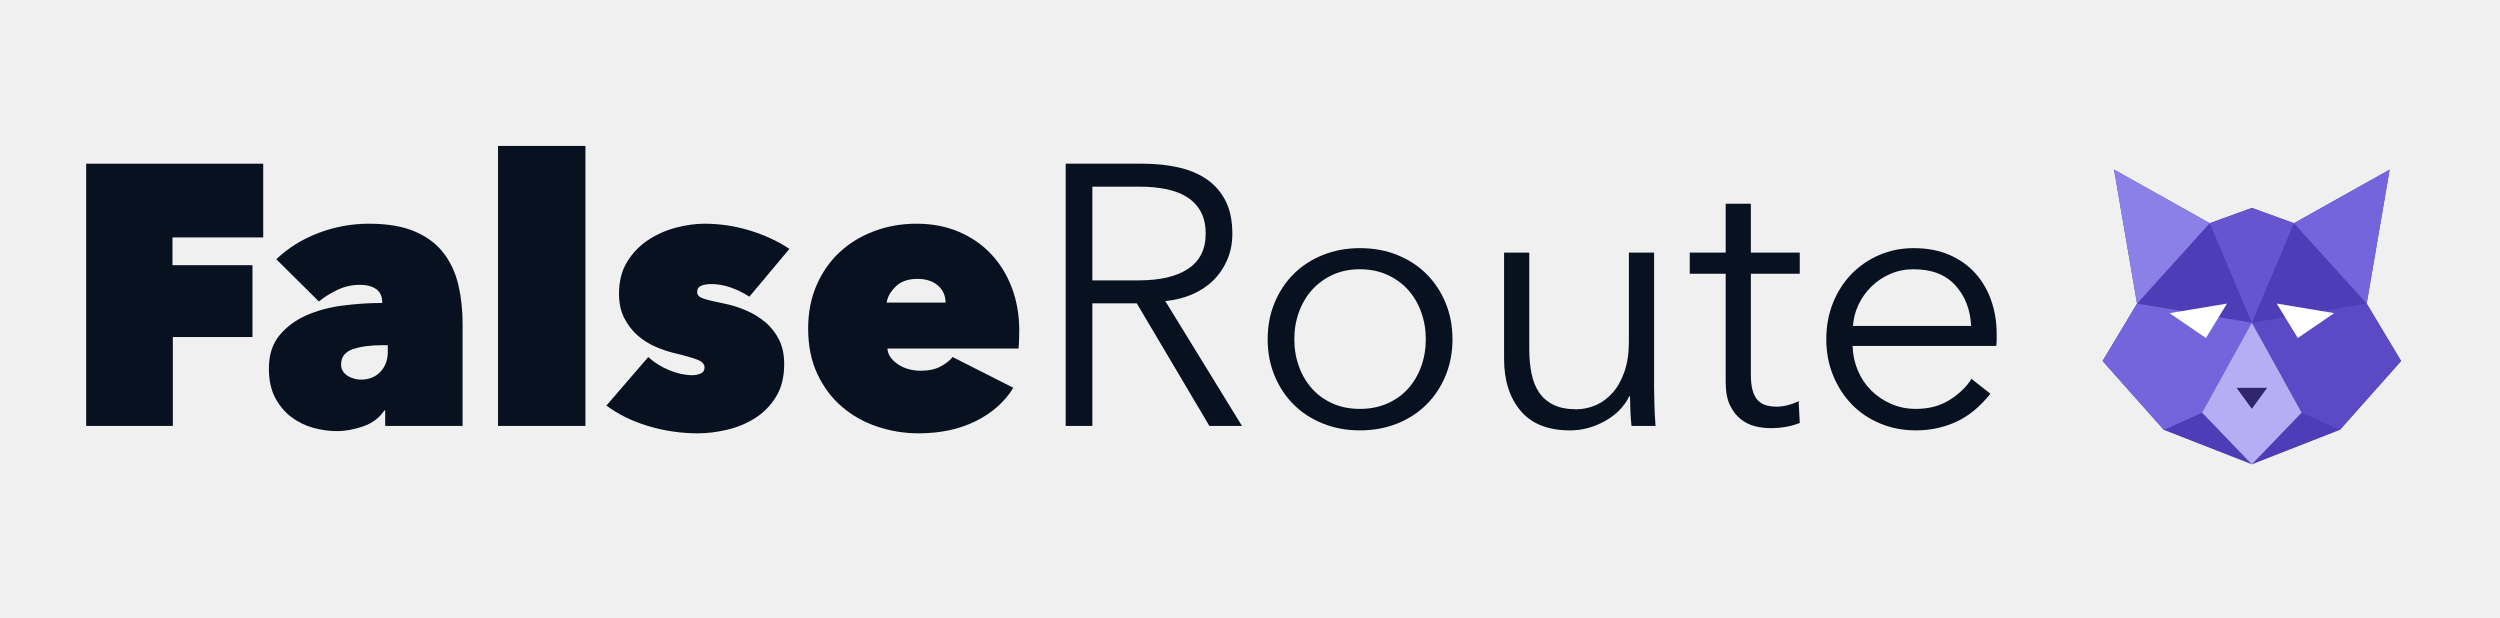
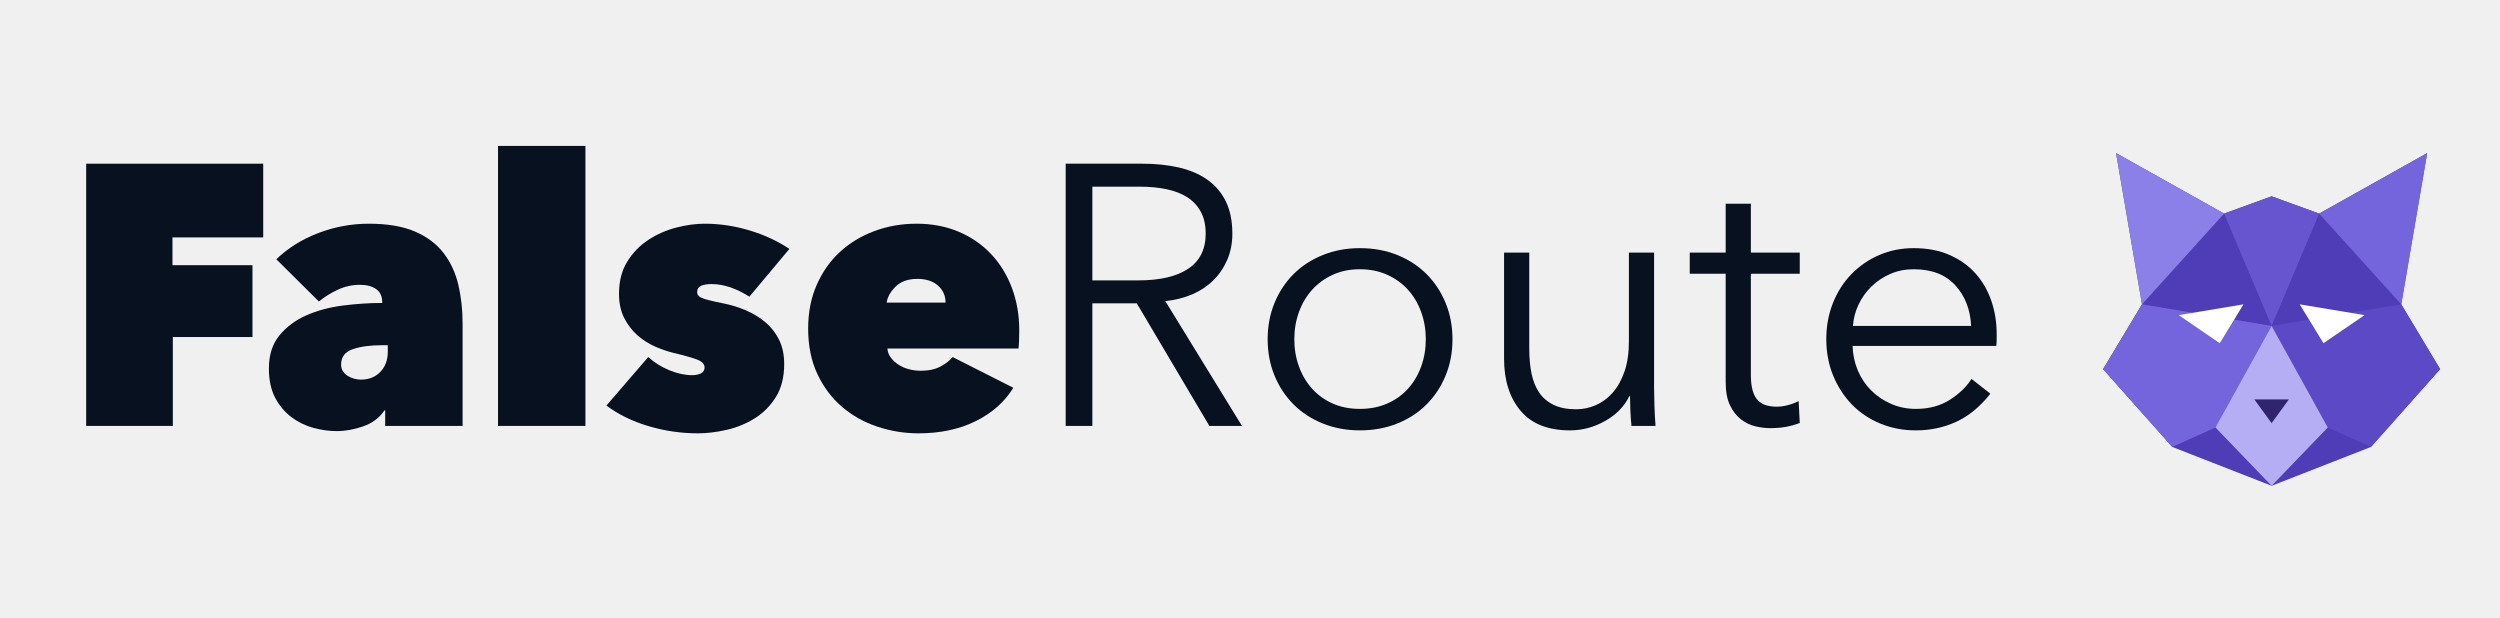
<svg xmlns="http://www.w3.org/2000/svg" xmlns:xlink="http://www.w3.org/1999/xlink" width="810" height="200" viewBox="0 0 810 200" role="img" aria-labelledby="title desc">
  <defs>
    <g>
      <g id="glyph-0-0">
        <path d="M 35.879 -52.078 L 61.801 -52.078 L 61.801 -28.801 L 36 -28.801 L 36 0 L 7.922 0 L 7.922 -84.961 L 65.281 -84.961 L 65.281 -61.078 L 35.879 -61.078 Z M 35.879 -52.078 " />
      </g>
      <g id="glyph-0-1">
        <path d="M 40.078 -26.16 C 36 -26.16 32.719 -25.719 30.238 -24.84 C 27.758 -23.961 26.52 -22.32 26.52 -19.922 C 26.52 -19.039 26.719 -18.301 27.121 -17.699 C 27.52 -17.102 28.039 -16.602 28.68 -16.199 C 29.32 -15.801 30.02 -15.5 30.781 -15.301 C 31.539 -15.102 32.238 -15 32.879 -15 C 35.52 -15 37.641 -15.84 39.238 -17.52 C 40.84 -19.199 41.641 -21.359 41.641 -24 L 41.641 -26.16 Z M 39.84 -40.078 C 39.84 -42 39.18 -43.422 37.859 -44.34 C 36.539 -45.262 34.801 -45.719 32.641 -45.719 C 30.082 -45.719 27.66 -45.18 25.379 -44.102 C 23.102 -43.02 21.078 -41.762 19.32 -40.32 L 5.52 -54 C 9.359 -57.68 13.922 -60.52 19.199 -62.52 C 24.48 -64.52 29.922 -65.52 35.52 -65.52 C 41.52 -65.52 46.48 -64.68 50.398 -63 C 54.32 -61.32 57.422 -59 59.699 -56.039 C 61.98 -53.078 63.578 -49.641 64.5 -45.719 C 65.422 -41.801 65.879 -37.641 65.879 -33.238 L 65.879 0 L 40.801 0 L 40.801 -5.039 L 40.559 -5.039 C 38.961 -2.641 36.68 -0.922 33.719 0.121 C 30.758 1.16 27.879 1.68 25.078 1.68 C 22.598 1.68 20.059 1.32 17.461 0.602 C 14.859 -0.121 12.5 -1.281 10.379 -2.879 C 8.258 -4.48 6.52 -6.559 5.16 -9.121 C 3.801 -11.68 3.121 -14.84 3.121 -18.602 C 3.121 -23 4.262 -26.578 6.539 -29.34 C 8.82 -32.102 11.719 -34.262 15.238 -35.82 C 18.758 -37.379 22.699 -38.441 27.059 -39 C 31.418 -39.559 35.68 -39.84 39.84 -39.84 Z M 39.84 -40.078 " />
      </g>
      <g id="glyph-0-2">
        <path d="M 6.359 -90.719 L 34.68 -90.719 L 34.68 0 L 6.359 0 Z M 6.359 -90.719 " />
      </g>
      <g id="glyph-0-3">
        <path d="M 58.078 -20.039 C 58.078 -15.801 57.18 -12.238 55.379 -9.359 C 53.578 -6.48 51.301 -4.18 48.539 -2.461 C 45.781 -0.742 42.762 0.5 39.48 1.262 C 36.199 2.02 33.078 2.398 30.121 2.398 C 24.68 2.398 19.34 1.621 14.102 0.059 C 8.859 -1.5 4.32 -3.719 0.48 -6.602 L 14.039 -22.32 C 15.961 -20.559 18.219 -19.141 20.82 -18.059 C 23.422 -16.98 25.922 -16.441 28.32 -16.441 C 29.281 -16.441 30.18 -16.621 31.02 -16.98 C 31.859 -17.34 32.281 -18 32.281 -18.961 C 32.281 -20 31.539 -20.82 30.059 -21.422 C 28.578 -22.02 26 -22.762 22.32 -23.641 C 20.32 -24.121 18.281 -24.82 16.199 -25.738 C 14.121 -26.66 12.219 -27.879 10.5 -29.398 C 8.781 -30.918 7.359 -32.781 6.238 -34.98 C 5.121 -37.18 4.559 -39.801 4.559 -42.84 C 4.559 -46.922 5.461 -50.398 7.262 -53.281 C 9.062 -56.16 11.34 -58.5 14.102 -60.301 C 16.859 -62.102 19.859 -63.422 23.102 -64.262 C 26.34 -65.102 29.398 -65.52 32.281 -65.52 C 37.16 -65.52 42 -64.801 46.801 -63.359 C 51.602 -61.918 55.922 -59.922 59.762 -57.359 L 46.801 -41.879 C 44.801 -43.16 42.762 -44.16 40.68 -44.879 C 38.602 -45.602 36.559 -45.961 34.559 -45.961 C 33.199 -45.961 32.078 -45.781 31.199 -45.422 C 30.32 -45.062 29.879 -44.359 29.879 -43.32 C 29.879 -42.52 30.379 -41.898 31.379 -41.461 C 32.379 -41.02 34.68 -40.441 38.281 -39.719 C 40.762 -39.238 43.18 -38.5 45.539 -37.5 C 47.898 -36.5 50.02 -35.219 51.898 -33.66 C 53.781 -32.102 55.281 -30.199 56.398 -27.961 C 57.52 -25.719 58.078 -23.078 58.078 -20.039 Z M 58.078 -20.039 " />
      </g>
      <g id="glyph-0-4">
        <path d="M 48.359 -39.961 C 48.359 -42.199 47.539 -44.039 45.898 -45.48 C 44.258 -46.922 42.039 -47.641 39.238 -47.641 C 36.199 -47.641 33.84 -46.801 32.16 -45.121 C 30.48 -43.441 29.52 -41.719 29.281 -39.961 Z M 72.238 -30.961 C 72.238 -29.922 72.219 -28.859 72.18 -27.781 C 72.141 -26.699 72.078 -25.801 72 -25.078 L 29.52 -25.078 C 29.602 -23.961 29.98 -22.961 30.66 -22.078 C 31.34 -21.199 32.18 -20.441 33.18 -19.801 C 34.18 -19.16 35.301 -18.68 36.539 -18.359 C 37.781 -18.039 39.039 -17.879 40.32 -17.879 C 42.879 -17.879 45.02 -18.34 46.738 -19.262 C 48.461 -20.18 49.762 -21.199 50.641 -22.32 L 70.32 -12.359 C 67.52 -7.801 63.461 -4.199 58.141 -1.559 C 52.82 1.082 46.641 2.398 39.602 2.398 C 35.039 2.398 30.602 1.68 26.281 0.238 C 21.961 -1.199 18.141 -3.34 14.82 -6.18 C 11.5 -9.02 8.84 -12.559 6.84 -16.801 C 4.84 -21.039 3.84 -25.961 3.84 -31.559 C 3.84 -36.758 4.762 -41.461 6.602 -45.66 C 8.441 -49.859 10.941 -53.422 14.102 -56.34 C 17.262 -59.262 20.98 -61.52 25.262 -63.121 C 29.539 -64.719 34.121 -65.52 39 -65.52 C 43.961 -65.52 48.48 -64.66 52.559 -62.941 C 56.641 -61.219 60.141 -58.82 63.059 -55.738 C 65.98 -52.66 68.238 -49 69.84 -44.762 C 71.441 -40.52 72.238 -35.922 72.238 -30.961 Z M 72.238 -30.961 " />
      </g>
      <g id="glyph-1-0">
        <path d="M 19.922 0 L 11.281 0 L 11.281 -84.961 L 36.238 -84.961 C 40.398 -84.961 44.262 -84.559 47.82 -83.762 C 51.379 -82.961 54.461 -81.66 57.059 -79.859 C 59.66 -78.059 61.68 -75.719 63.121 -72.84 C 64.559 -69.961 65.281 -66.441 65.281 -62.281 C 65.281 -59.16 64.719 -56.32 63.602 -53.762 C 62.48 -51.199 60.961 -48.98 59.039 -47.102 C 57.121 -45.219 54.84 -43.719 52.199 -42.602 C 49.559 -41.48 46.68 -40.762 43.559 -40.441 L 68.398 0 L 57.84 0 L 34.32 -39.719 L 19.922 -39.719 Z M 19.922 -47.16 L 34.922 -47.16 C 41.879 -47.16 47.238 -48.422 51 -50.941 C 54.762 -53.461 56.641 -57.238 56.641 -62.281 C 56.641 -65.082 56.121 -67.441 55.078 -69.359 C 54.039 -71.281 52.602 -72.84 50.762 -74.039 C 48.922 -75.238 46.68 -76.121 44.039 -76.68 C 41.398 -77.238 38.48 -77.52 35.281 -77.52 L 19.922 -77.52 Z M 19.922 -47.16 " />
      </g>
      <g id="glyph-1-1">
        <path d="M 66.602 -28.078 C 66.602 -23.84 65.859 -19.922 64.379 -16.32 C 62.898 -12.719 60.84 -9.602 58.199 -6.961 C 55.559 -4.32 52.398 -2.262 48.719 -0.781 C 45.039 0.699 41 1.441 36.602 1.441 C 32.281 1.441 28.281 0.699 24.602 -0.781 C 20.922 -2.262 17.762 -4.32 15.121 -6.961 C 12.48 -9.602 10.422 -12.719 8.941 -16.32 C 7.461 -19.922 6.719 -23.84 6.719 -28.078 C 6.719 -32.32 7.461 -36.238 8.941 -39.84 C 10.422 -43.441 12.48 -46.559 15.121 -49.199 C 17.762 -51.84 20.922 -53.898 24.602 -55.379 C 28.281 -56.859 32.281 -57.602 36.602 -57.602 C 41 -57.602 45.039 -56.859 48.719 -55.379 C 52.398 -53.898 55.559 -51.84 58.199 -49.199 C 60.84 -46.559 62.898 -43.441 64.379 -39.84 C 65.859 -36.238 66.602 -32.32 66.602 -28.078 Z M 57.961 -28.078 C 57.961 -31.199 57.461 -34.141 56.461 -36.898 C 55.461 -39.66 54.039 -42.059 52.199 -44.102 C 50.359 -46.141 48.121 -47.762 45.48 -48.961 C 42.84 -50.16 39.879 -50.762 36.602 -50.762 C 33.32 -50.762 30.379 -50.16 27.781 -48.961 C 25.18 -47.762 22.961 -46.141 21.121 -44.102 C 19.281 -42.059 17.859 -39.66 16.859 -36.898 C 15.859 -34.141 15.359 -31.199 15.359 -28.078 C 15.359 -24.961 15.859 -22.02 16.859 -19.262 C 17.859 -16.5 19.281 -14.102 21.121 -12.059 C 22.961 -10.02 25.18 -8.422 27.781 -7.262 C 30.379 -6.102 33.32 -5.52 36.602 -5.52 C 39.879 -5.52 42.84 -6.102 45.48 -7.262 C 48.121 -8.422 50.359 -10.02 52.199 -12.059 C 54.039 -14.098 55.461 -16.5 56.461 -19.262 C 57.461 -22.02 57.961 -24.961 57.961 -28.078 Z M 57.961 -28.078 " />
      </g>
      <g id="glyph-1-2">
        <path d="M 51.602 0 C 51.441 -1.52 51.32 -3.199 51.238 -5.039 C 51.16 -6.879 51.121 -8.398 51.121 -9.602 L 50.879 -9.602 C 49.281 -6.32 46.68 -3.66 43.078 -1.621 C 39.48 0.418 35.68 1.441 31.68 1.441 C 24.559 1.441 19.219 -0.68 15.66 -4.922 C 12.102 -9.16 10.32 -14.762 10.32 -21.719 L 10.32 -56.16 L 18.48 -56.16 L 18.48 -25.078 C 18.48 -22.121 18.719 -19.441 19.199 -17.039 C 19.68 -14.641 20.5 -12.578 21.66 -10.859 C 22.82 -9.141 24.379 -7.801 26.34 -6.84 C 28.301 -5.879 30.762 -5.398 33.719 -5.398 C 35.879 -5.398 37.98 -5.84 40.02 -6.719 C 42.059 -7.598 43.879 -8.941 45.48 -10.738 C 47.082 -12.539 48.359 -14.82 49.32 -17.578 C 50.281 -20.34 50.762 -23.602 50.762 -27.359 L 50.762 -56.16 L 58.922 -56.16 L 58.922 -12.359 C 58.922 -10.84 58.961 -8.879 59.039 -6.48 C 59.121 -4.082 59.238 -1.922 59.398 0 Z M 51.602 0 " />
      </g>
      <g id="glyph-1-3">
        <path d="M 36.121 -49.32 L 20.281 -49.32 L 20.281 -16.559 C 20.281 -14.48 20.48 -12.762 20.879 -11.398 C 21.281 -10.039 21.859 -8.98 22.621 -8.219 C 23.379 -7.461 24.281 -6.941 25.32 -6.66 C 26.359 -6.379 27.48 -6.238 28.68 -6.238 C 29.801 -6.238 30.98 -6.398 32.219 -6.719 C 33.461 -7.039 34.641 -7.48 35.762 -8.039 L 36.121 -0.961 C 34.68 -0.398 33.18 0.02 31.621 0.301 C 30.059 0.582 28.359 0.719 26.52 0.719 C 25 0.719 23.398 0.52 21.719 0.121 C 20.039 -0.281 18.48 -1.039 17.039 -2.16 C 15.602 -3.281 14.422 -4.801 13.5 -6.719 C 12.578 -8.641 12.121 -11.16 12.121 -14.281 L 12.121 -49.32 L 0.48 -49.32 L 0.48 -56.16 L 12.121 -56.16 L 12.121 -72 L 20.281 -72 L 20.281 -56.16 L 36.121 -56.16 Z M 36.121 -49.32 " />
      </g>
      <g id="glyph-1-4">
        <path d="M 53.641 -32.398 C 53.398 -37.68 51.699 -42.059 48.539 -45.539 C 45.379 -49.02 40.879 -50.762 35.039 -50.762 C 32.32 -50.762 29.801 -50.262 27.48 -49.262 C 25.16 -48.262 23.121 -46.898 21.359 -45.18 C 19.602 -43.461 18.199 -41.5 17.16 -39.301 C 16.121 -37.102 15.52 -34.801 15.359 -32.398 Z M 61.922 -29.762 C 61.922 -29.199 61.922 -28.602 61.922 -27.961 C 61.922 -27.32 61.879 -26.641 61.801 -25.922 L 15.238 -25.922 C 15.32 -23.121 15.879 -20.48 16.922 -18 C 17.961 -15.52 19.398 -13.359 21.238 -11.52 C 23.078 -9.68 25.238 -8.219 27.719 -7.141 C 30.199 -6.059 32.879 -5.52 35.762 -5.52 C 40 -5.52 43.66 -6.5 46.738 -8.461 C 49.82 -10.422 52.16 -12.68 53.762 -15.238 L 59.879 -10.441 C 56.52 -6.199 52.82 -3.16 48.781 -1.32 C 44.742 0.52 40.398 1.441 35.762 1.441 C 31.602 1.441 27.738 0.699 24.18 -0.781 C 20.621 -2.262 17.559 -4.32 15 -6.961 C 12.441 -9.602 10.422 -12.719 8.941 -16.32 C 7.461 -19.922 6.719 -23.84 6.719 -28.078 C 6.719 -32.32 7.441 -36.238 8.879 -39.84 C 10.32 -43.441 12.32 -46.559 14.879 -49.199 C 17.441 -51.84 20.441 -53.898 23.879 -55.379 C 27.32 -56.859 31.039 -57.602 35.039 -57.602 C 39.441 -57.602 43.32 -56.859 46.68 -55.379 C 50.039 -53.898 52.84 -51.898 55.078 -49.379 C 57.32 -46.859 59.02 -43.922 60.18 -40.559 C 61.34 -37.199 61.922 -33.602 61.922 -29.762 Z M 61.922 -29.762 " />
      </g>
    </g>
  </defs>
  <g transform="translate(20 18)">
    <g fill="rgb(2.745%, 6.667%, 12.157%)" fill-opacity="1">
      <use xlink:href="#glyph-0-0" x="0" y="120" />
      <use xlink:href="#glyph-0-1" x="64" y="120" />
      <use xlink:href="#glyph-0-2" x="135" y="120" />
      <use xlink:href="#glyph-0-3" x="176" y="120" />
      <use xlink:href="#glyph-0-4" x="238" y="120" />
    </g>
    <g fill="rgb(2.745%, 6.667%, 12.157%)" fill-opacity="1">
      <use xlink:href="#glyph-1-0" x="314" y="120" />
      <use xlink:href="#glyph-1-1" x="384" y="120" />
      <use xlink:href="#glyph-1-2" x="457" y="120" />
      <use xlink:href="#glyph-1-3" x="527" y="120" />
      <use xlink:href="#glyph-1-4" x="565" y="120" />
    </g>
  </g>
-   <g transform="translate(680 50) scale(.62)">
+   <g transform="translate(680 44) scale(.70)">
    <path d="M8 8 58 36 80 28 102 36 152 8 140 78 158 108 126 144 80 162 34 144 2 108 20 78Z" fill="#4f3db7" />
    <path d="M8 8 58 36 20 78Z" fill="#8b7fe8" />
    <path d="m152 8-50 28 38 42Z" fill="#7565dc" />
    <path d="m58 36 22-8 22 8-22 52Z" fill="#6655cf" />
    <path d="m20 78 60 10-26 47-20 9-32-36Z" fill="#7565dc" />
    <path d="m140 78-60 10 26 47 20 9 32-36Z" fill="#5b49c5" />
    <path d="m80 88-26 47 26 27 26-27Z" fill="#b6aef5" />
    <path d="m37 83 30-5-11 18Zm86 0-30-5 11 18Z" fill="#fff" />
    <path d="m72 122h16l-8 11Z" fill="#30246f" />
  </g>
</svg>
